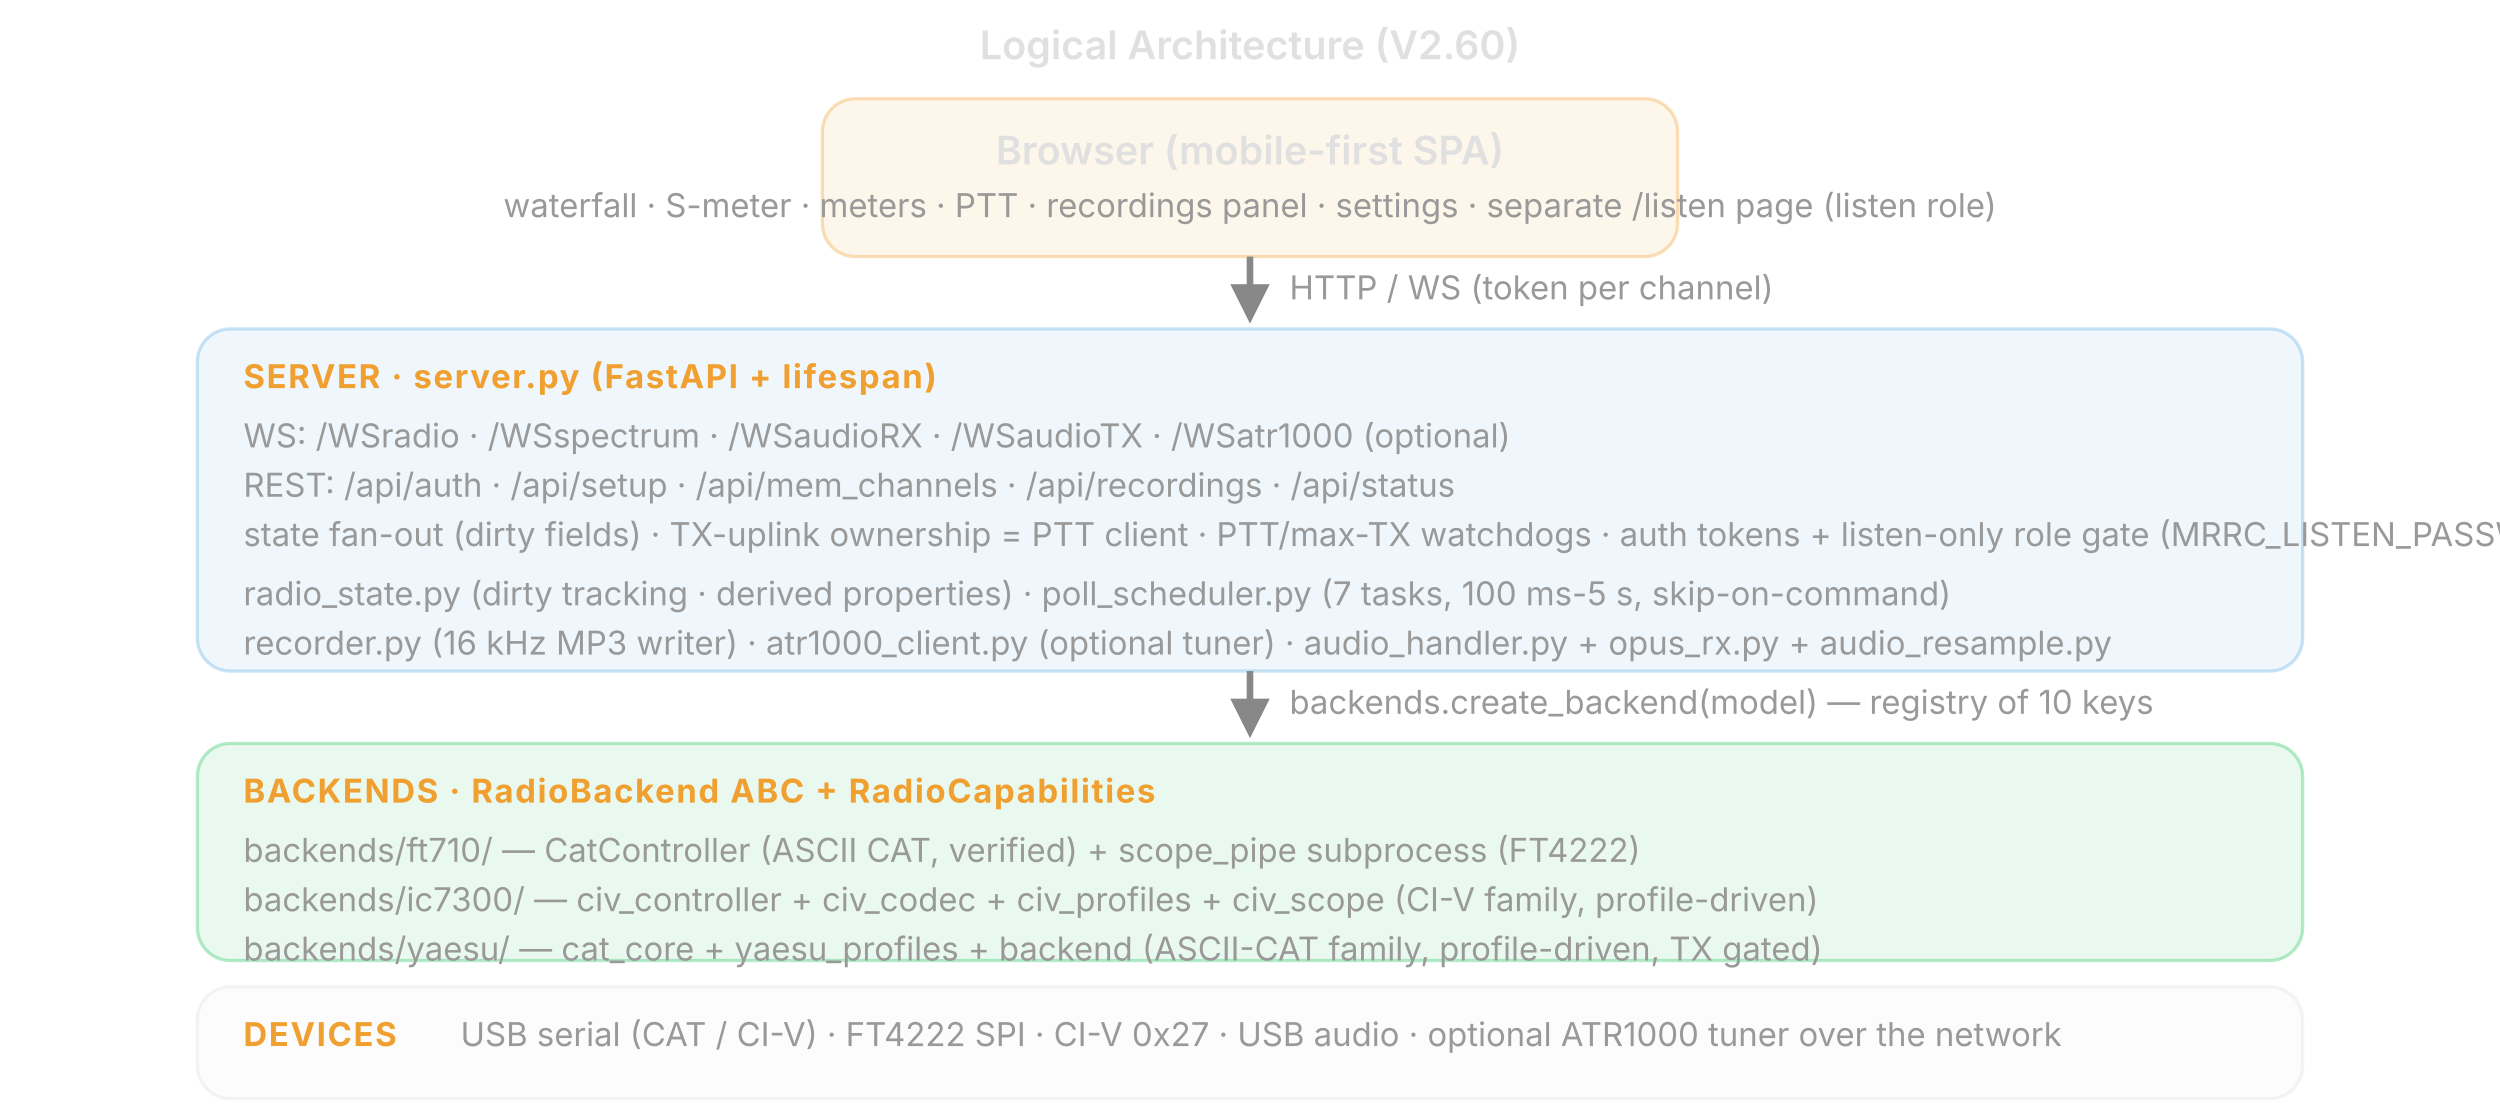
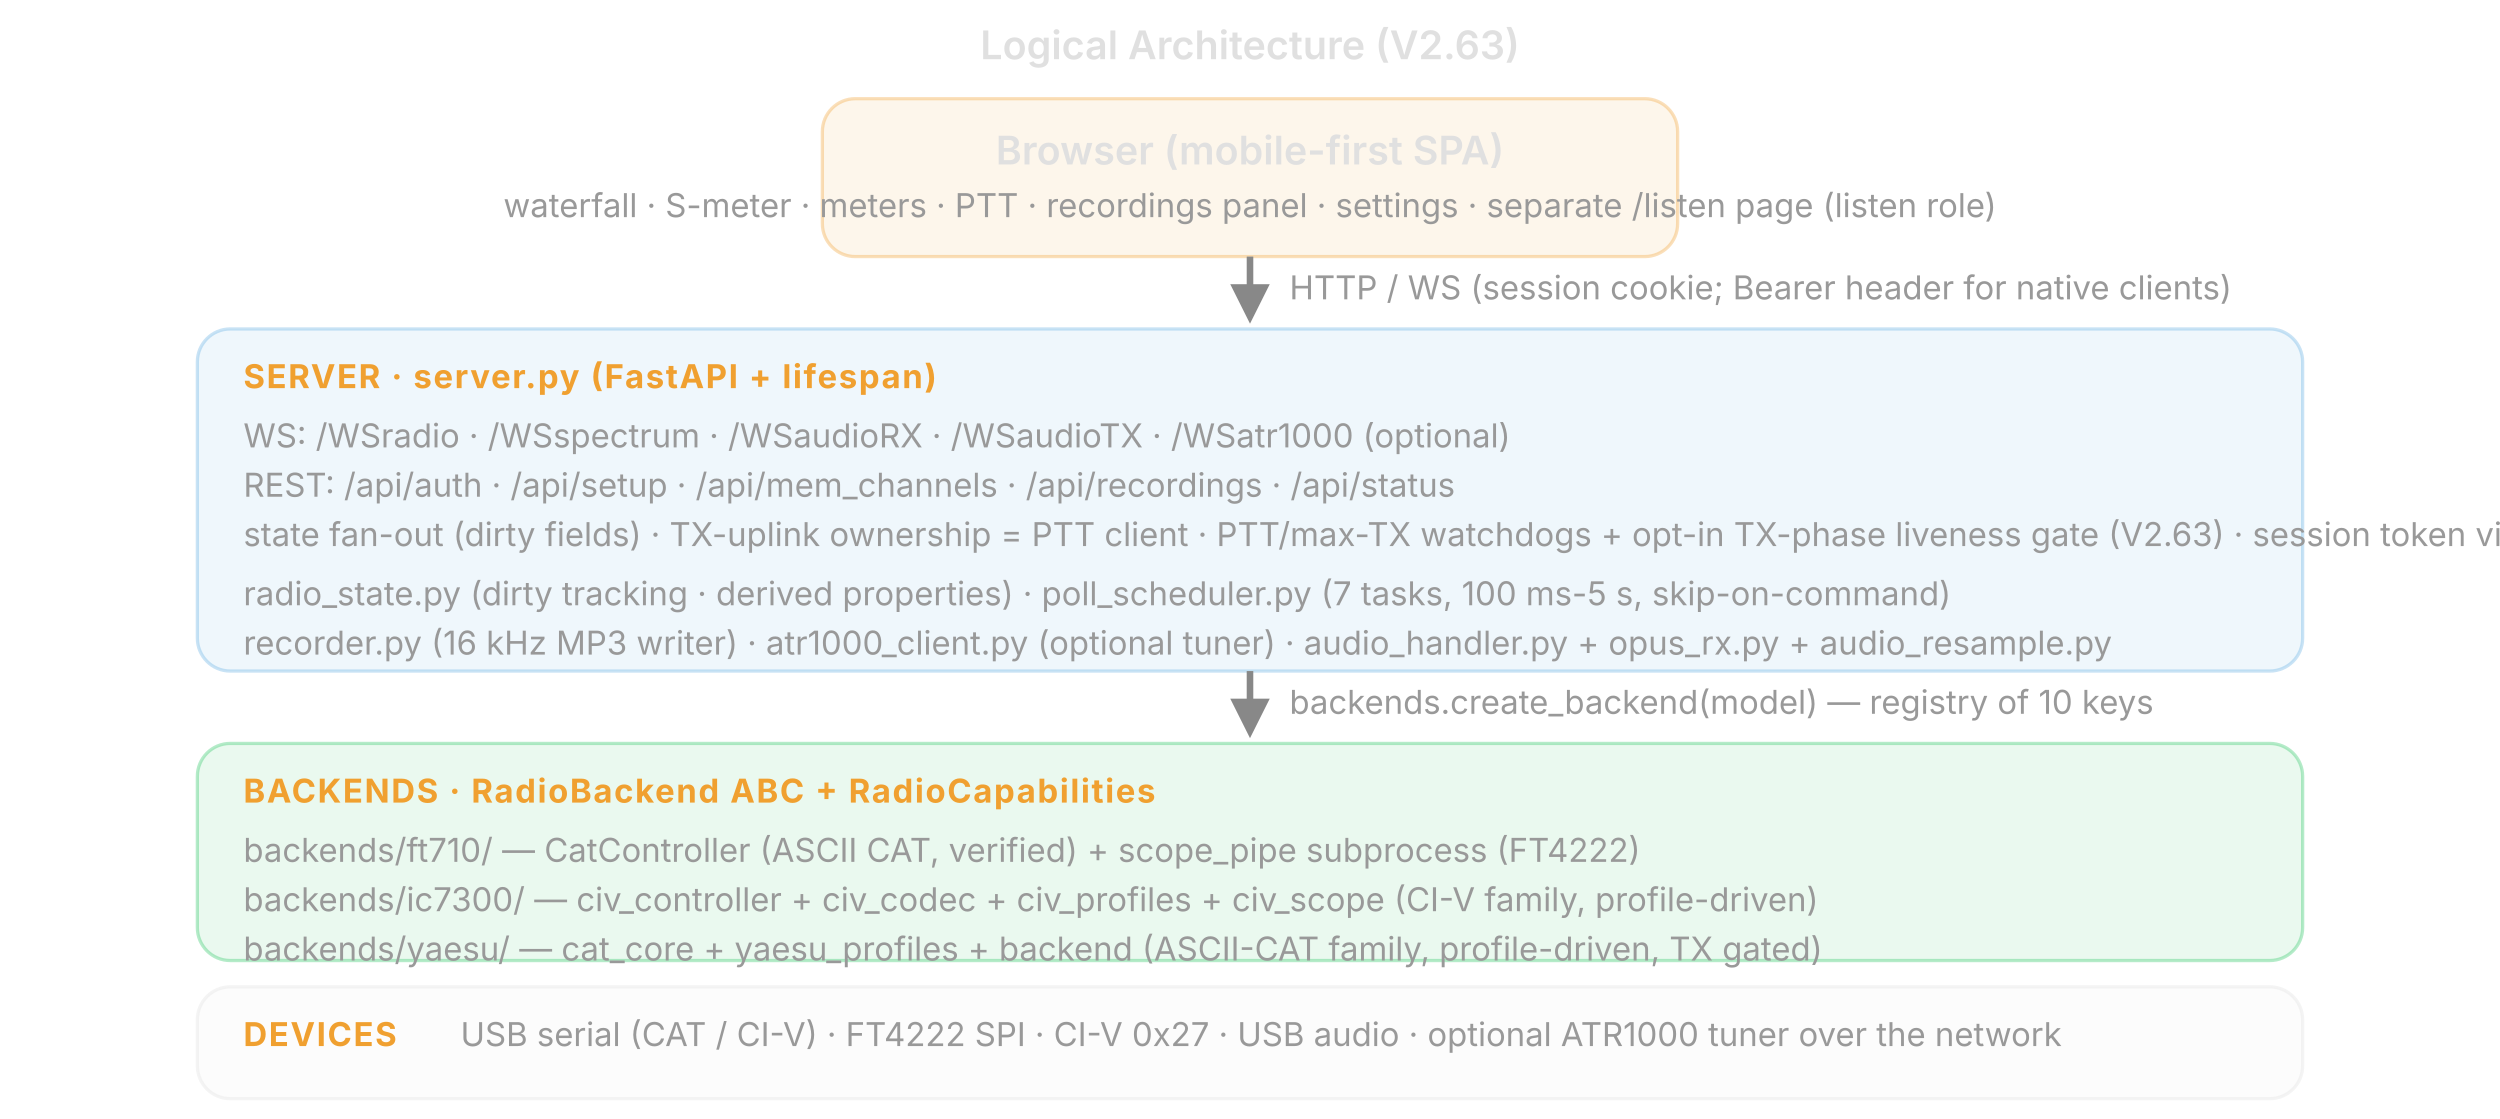
<svg xmlns="http://www.w3.org/2000/svg" viewBox="0 0 760 340">
  <defs>
    <marker id="arr" viewBox="0 0 10 10" refX="8" refY="5" markerWidth="6" markerHeight="6" orient="auto">
      <path d="M0,0 L10,5 L0,10 Z" fill="#888" />
    </marker>
  </defs>
  <style>text{font-family:Inter,-apple-system,sans-serif}.b{fill:#e0e0e0;font-size:12px;font-weight:600}.h{fill:#f0a030;font-size:10px;font-weight:700;letter-spacing:.05em}.m{fill:#999;font-size:10px}.s{fill:#777;font-size:9px}</style>
-   <text x="380" y="18" text-anchor="middle" class="b">Logical Architecture (V2.60)</text>
+   <text x="380" y="18" text-anchor="middle" class="b">Logical Architecture (V2.63)</text>
  <rect x="250" y="30" width="260" height="48" rx="10" fill="#f0a03018" stroke="#f0a03055" />
  <text x="380" y="50" text-anchor="middle" class="b">Browser (mobile-first SPA)</text>
  <text x="380" y="66" text-anchor="middle" class="m">waterfall · S-meter · meters · PTT · recordings panel · settings · separate /listen page (listen role)</text>
  <line x1="380" y1="78" x2="380" y2="96" stroke="#888" stroke-width="2" marker-end="url(#arr)" />
-   <text x="392" y="91" class="m">HTTP / WS (token per channel)</text>
+   <text x="392" y="91" class="m">HTTP / WS (session cookie; Bearer header for native clients)</text>
  <rect x="60" y="100" width="640" height="104" rx="10" fill="#5dade218" stroke="#5dade255" />
  <text x="74" y="118" class="h">SERVER · server.py (FastAPI + lifespan)</text>
  <text x="74" y="136" class="m">WS: /WSradio · /WSspectrum · /WSaudioRX · /WSaudioTX · /WSatr1000 (optional)</text>
  <text x="74" y="151" class="m">REST: /api/auth · /api/setup · /api/mem_channels · /api/recordings · /api/status</text>
-   <text x="74" y="166" class="m">state fan-out (dirty fields) · TX-uplink ownership = PTT client · PTT/max-TX watchdogs · auth tokens + listen-only role gate (MRRC_LISTEN_PASSWORD)</text>
+   <text x="74" y="166" class="m">state fan-out (dirty fields) · TX-uplink ownership = PTT client · PTT/max-TX watchdogs + opt-in TX-phase liveness gate (V2.63) · session token via cookie/Bearer (V2.62) + listen-only role gate (MRRC_LISTEN_PASSWORD)</text>
  <text x="74" y="184" class="m">radio_state.py (dirty tracking · derived properties) · poll_scheduler.py (7 tasks, 100 ms-5 s, skip-on-command)</text>
  <text x="74" y="199" class="m">recorder.py (16 kHz MP3 writer) · atr1000_client.py (optional tuner) · audio_handler.py + opus_rx.py + audio_resample.py</text>
  <line x1="380" y1="204" x2="380" y2="222" stroke="#888" stroke-width="2" marker-end="url(#arr)" />
  <text x="392" y="217" class="m">backends.create_backend(model) — registry of 10 keys</text>
  <rect x="60" y="226" width="640" height="66" rx="10" fill="#22c55e18" stroke="#22c55e55" />
  <text x="74" y="244" class="h">BACKENDS · RadioBackend ABC + RadioCapabilities</text>
  <text x="74" y="262" class="m">backends/ft710/ — CatController (ASCII CAT, verified) + scope_pipe subprocess (FT4222)</text>
  <text x="74" y="277" class="m">backends/ic7300/ — civ_controller + civ_codec + civ_profiles + civ_scope (CI-V family, profile-driven)</text>
  <text x="74" y="292" class="m">backends/yaesu/ — cat_core + yaesu_profiles + backend (ASCII-CAT family, profile-driven, TX gated)</text>
  <rect x="60" y="300" width="640" height="34" rx="10" fill="#e0e0e018" stroke="#e0e0e055" />
  <text x="74" y="318" class="h">DEVICES</text>
  <text x="140" y="318" class="m">USB serial (CAT / CI-V) · FT4222 SPI · CI-V 0x27 · USB audio · optional ATR1000 tuner over the network</text>
</svg>
